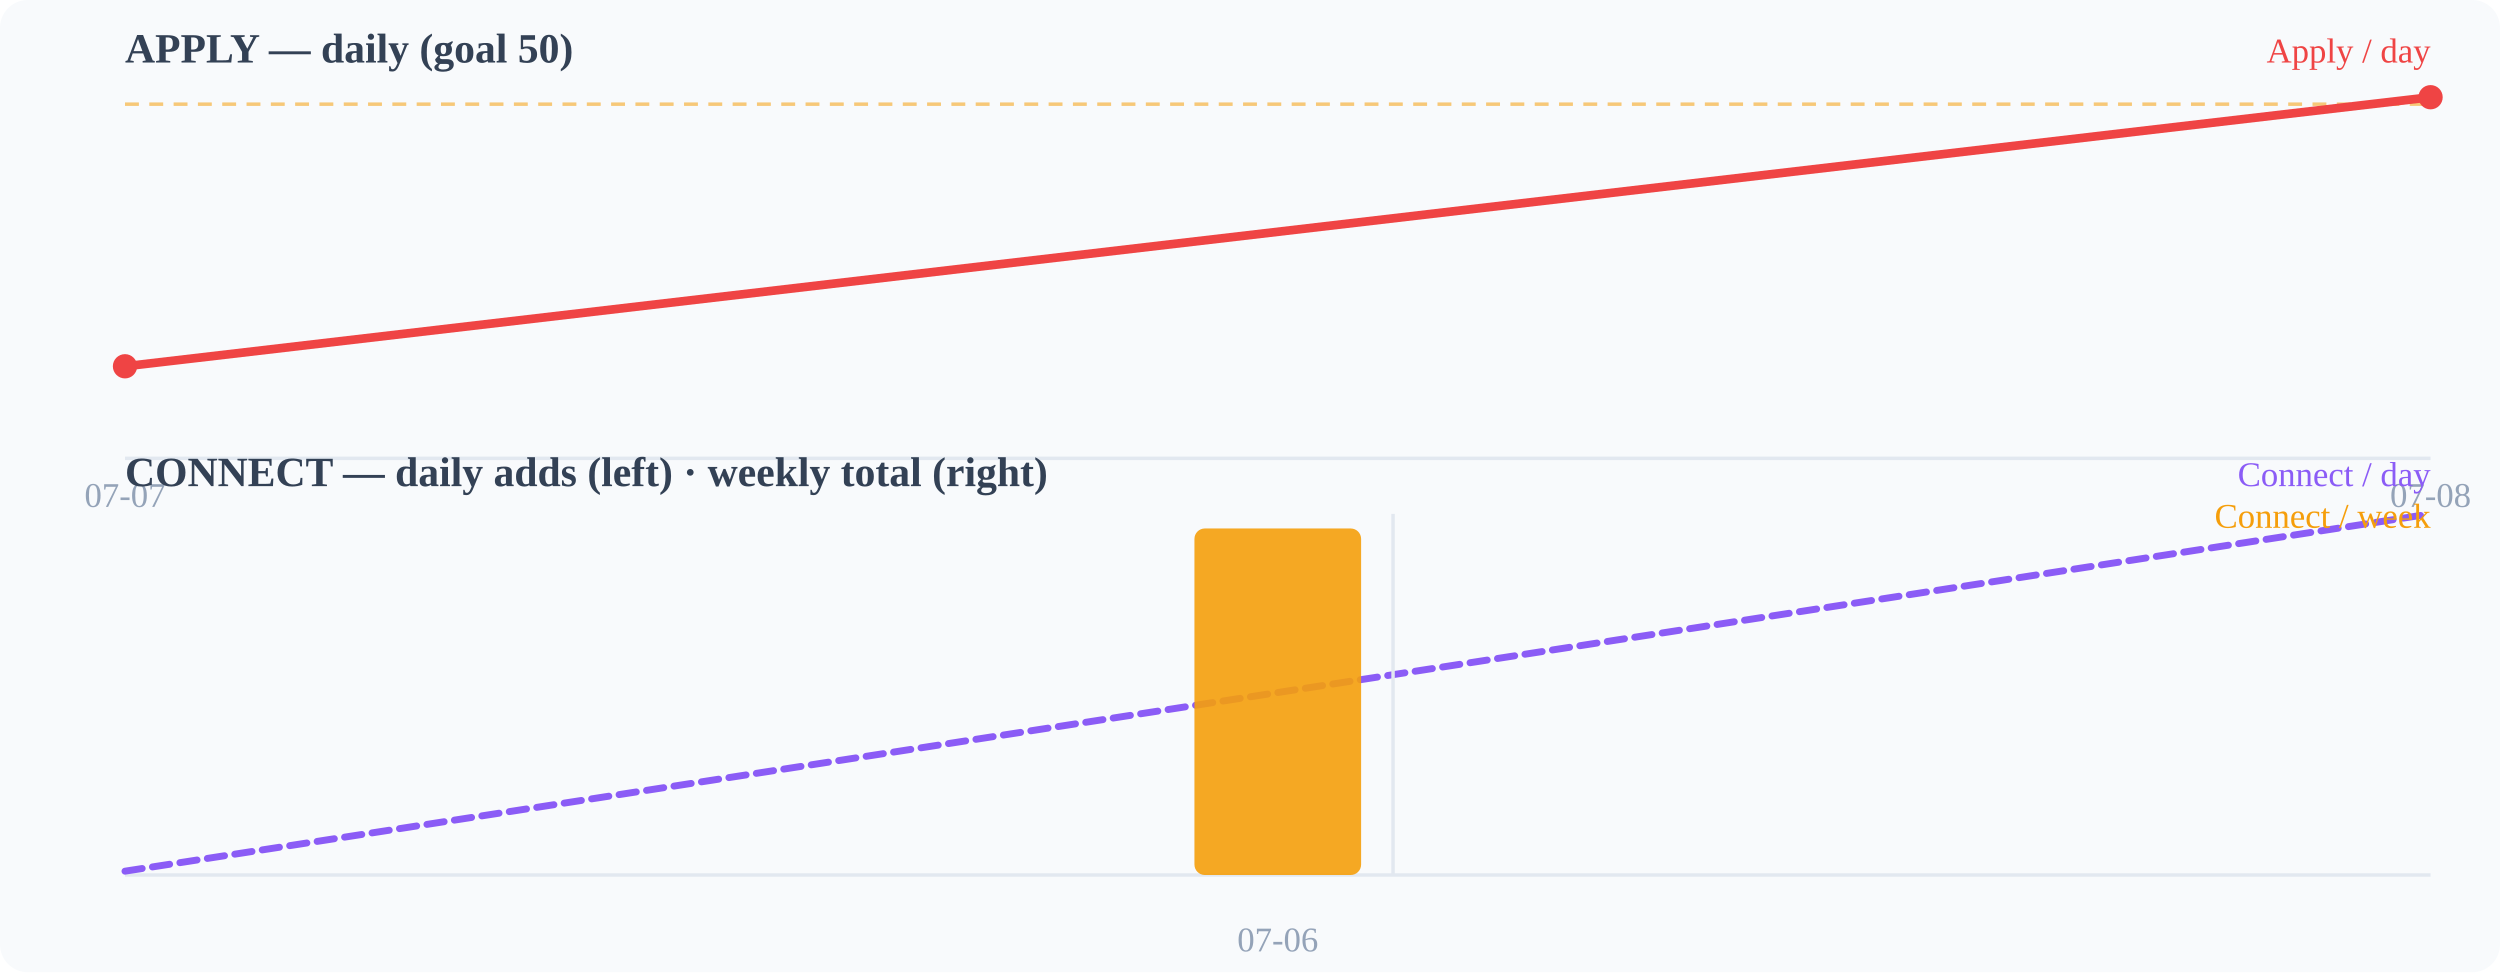
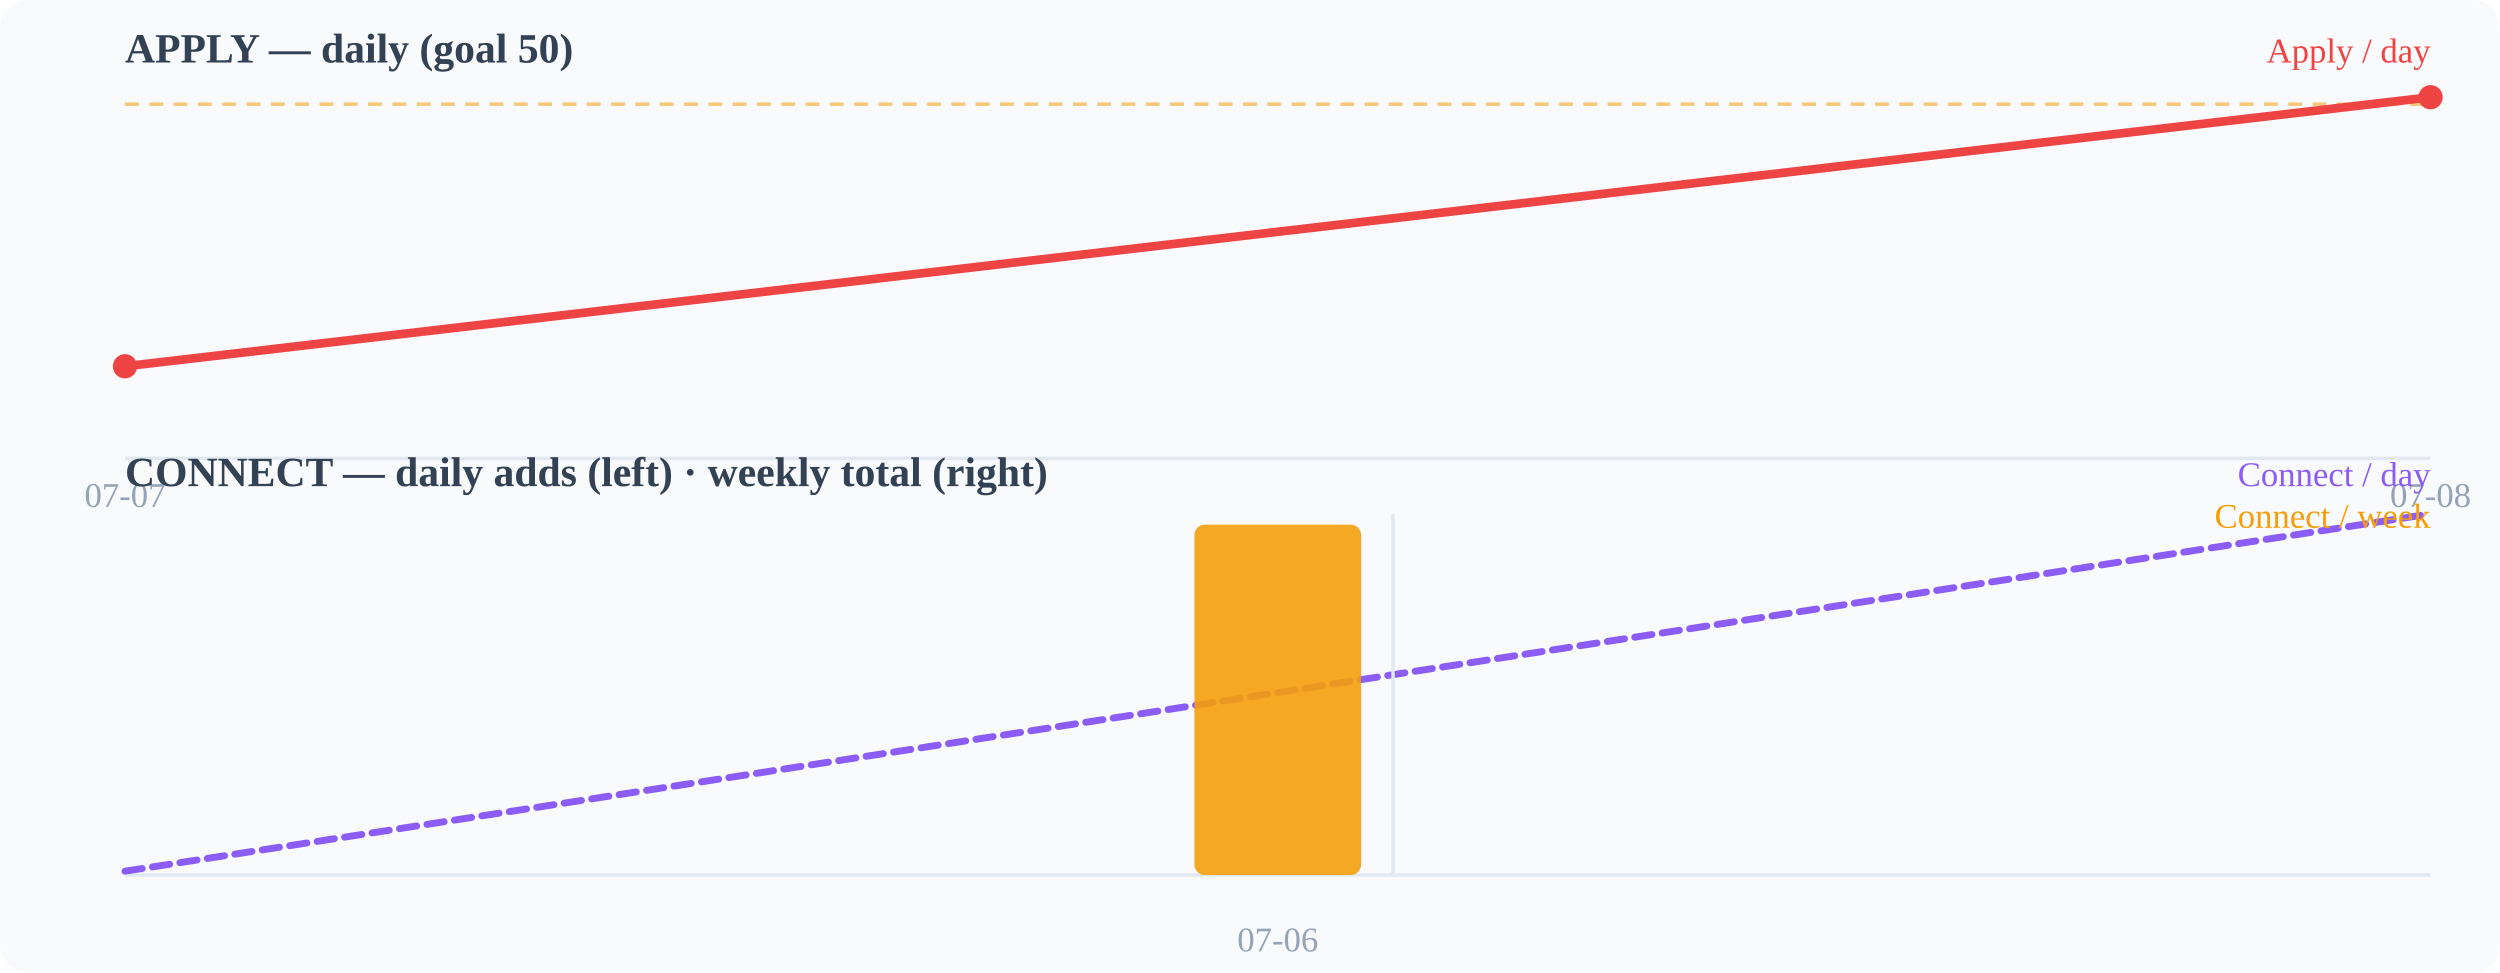
<svg xmlns="http://www.w3.org/2000/svg" width="720" height="280" viewBox="0 0 720 280">
  <rect width="720" height="280" fill="#f8fafc" rx="8" />
  <text x="36" y="18" font-size="12" font-weight="600" fill="#334155">APPLY — daily (goal 50)</text>
  <line x1="36" y1="132" x2="700" y2="132" stroke="#e2e8f0" stroke-width="1" />
  <line x1="36" y1="30.0" x2="700" y2="30.0" stroke="#f59e0b" stroke-width="1" stroke-dasharray="4 3" opacity="0.55" />
  <polyline points="36.0,105.5 700.0,28.0" fill="none" stroke="#ef4444" stroke-width="2.5" stroke-linecap="round" stroke-linejoin="round" />
  <circle cx="36" cy="105.49" r="3.5" fill="#ef4444" />
  <circle cx="700" cy="28" r="3.5" fill="#ef4444" />
  <text x="36" y="146" font-size="10" fill="#94a3b8" text-anchor="middle">07-07</text>
  <text x="700" y="146" font-size="10" fill="#94a3b8" text-anchor="middle">07-08</text>
  <text x="36" y="140" font-size="12" font-weight="600" fill="#334155">CONNECT — daily adds (left) · weekly total (right)</text>
  <line x1="36" y1="252" x2="700" y2="252" stroke="#e2e8f0" stroke-width="1" />
  <polyline points="36.0,250.9 700.0,148.0" fill="none" stroke="#8b5cf6" stroke-width="2" stroke-linecap="round" stroke-linejoin="round" stroke-dasharray="5 3" />
-   <rect x="344.0" y="152.2" width="48" height="99.8" rx="3" fill="#f59e0b" opacity="0.9" />
+   <rect x="344.0" y="151.1" width="48" height="100.9" rx="3" fill="#f59e0b" opacity="0.9" />
  <line x1="401.2" y1="148" x2="401.2" y2="252" stroke="#e2e8f0" stroke-width="1" />
  <text x="368" y="274" font-size="10" fill="#94a3b8" text-anchor="middle">07-06</text>
  <text x="700" y="18" font-size="10" fill="#ef4444" text-anchor="end">Apply / day</text>
  <text x="700" y="140" font-size="10" fill="#8b5cf6" text-anchor="end">Connect / day</text>
  <text x="700" y="152" font-size="10" fill="#f59e0b" text-anchor="end">Connect / week</text>
</svg>
